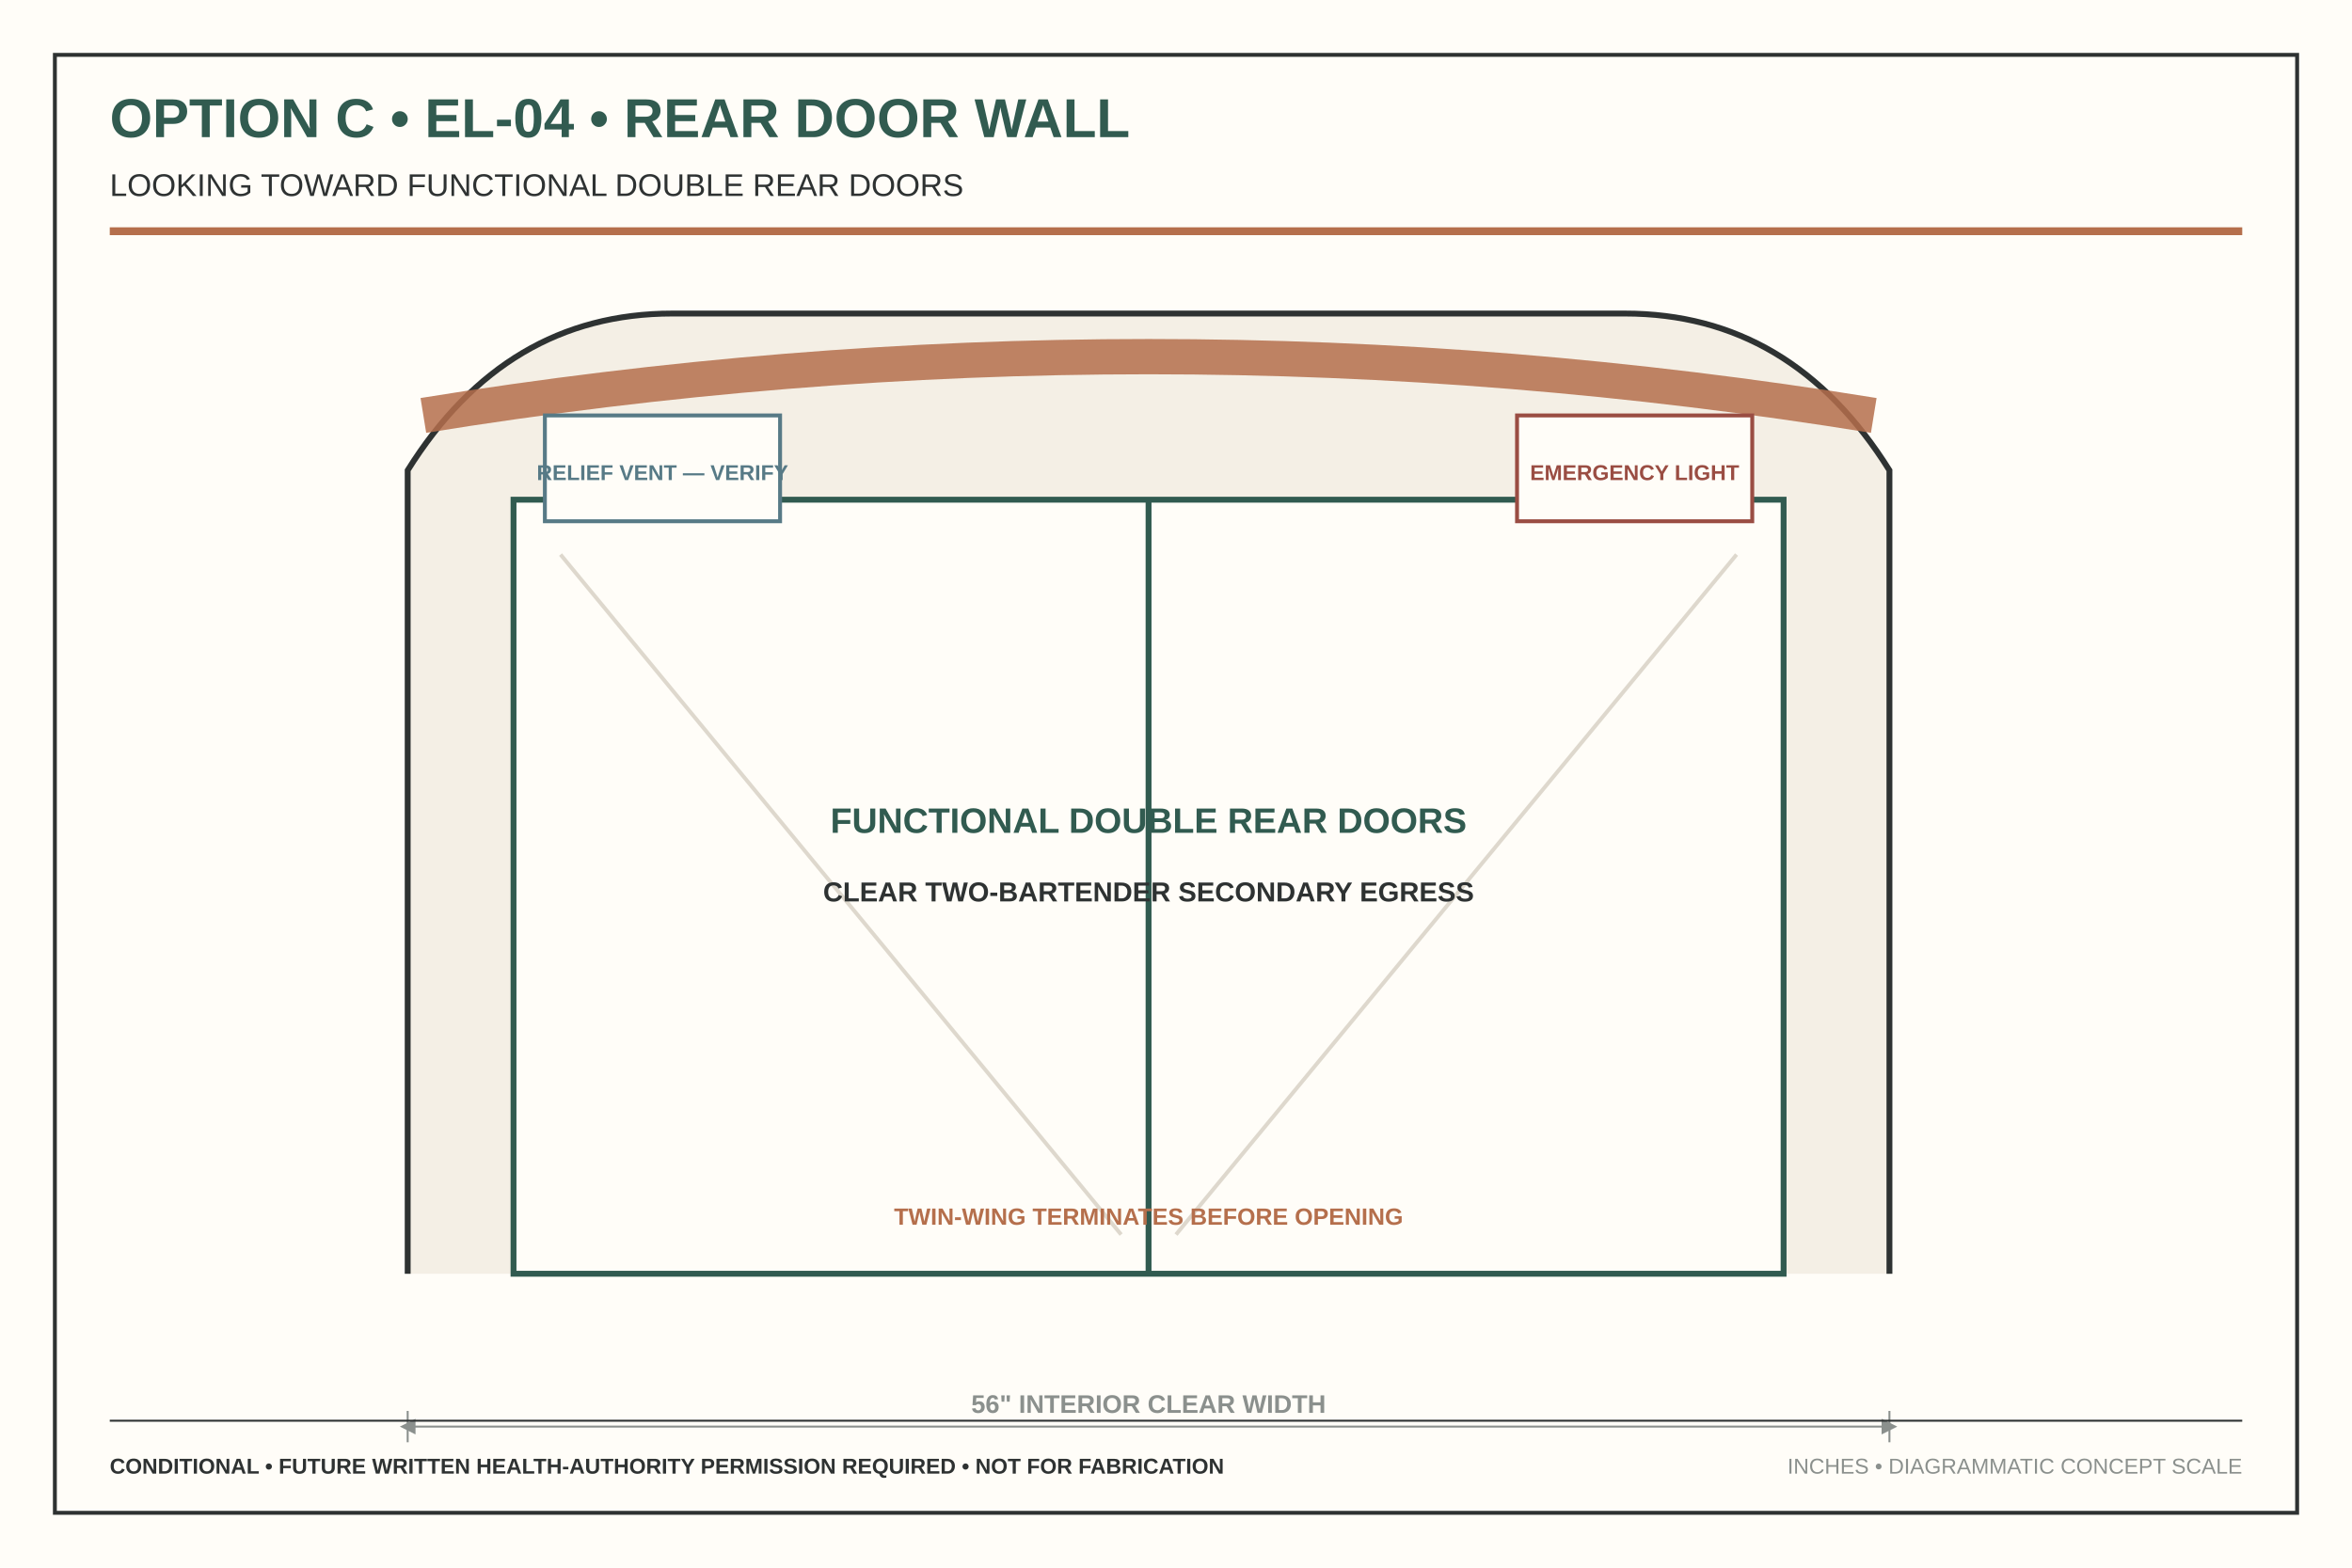
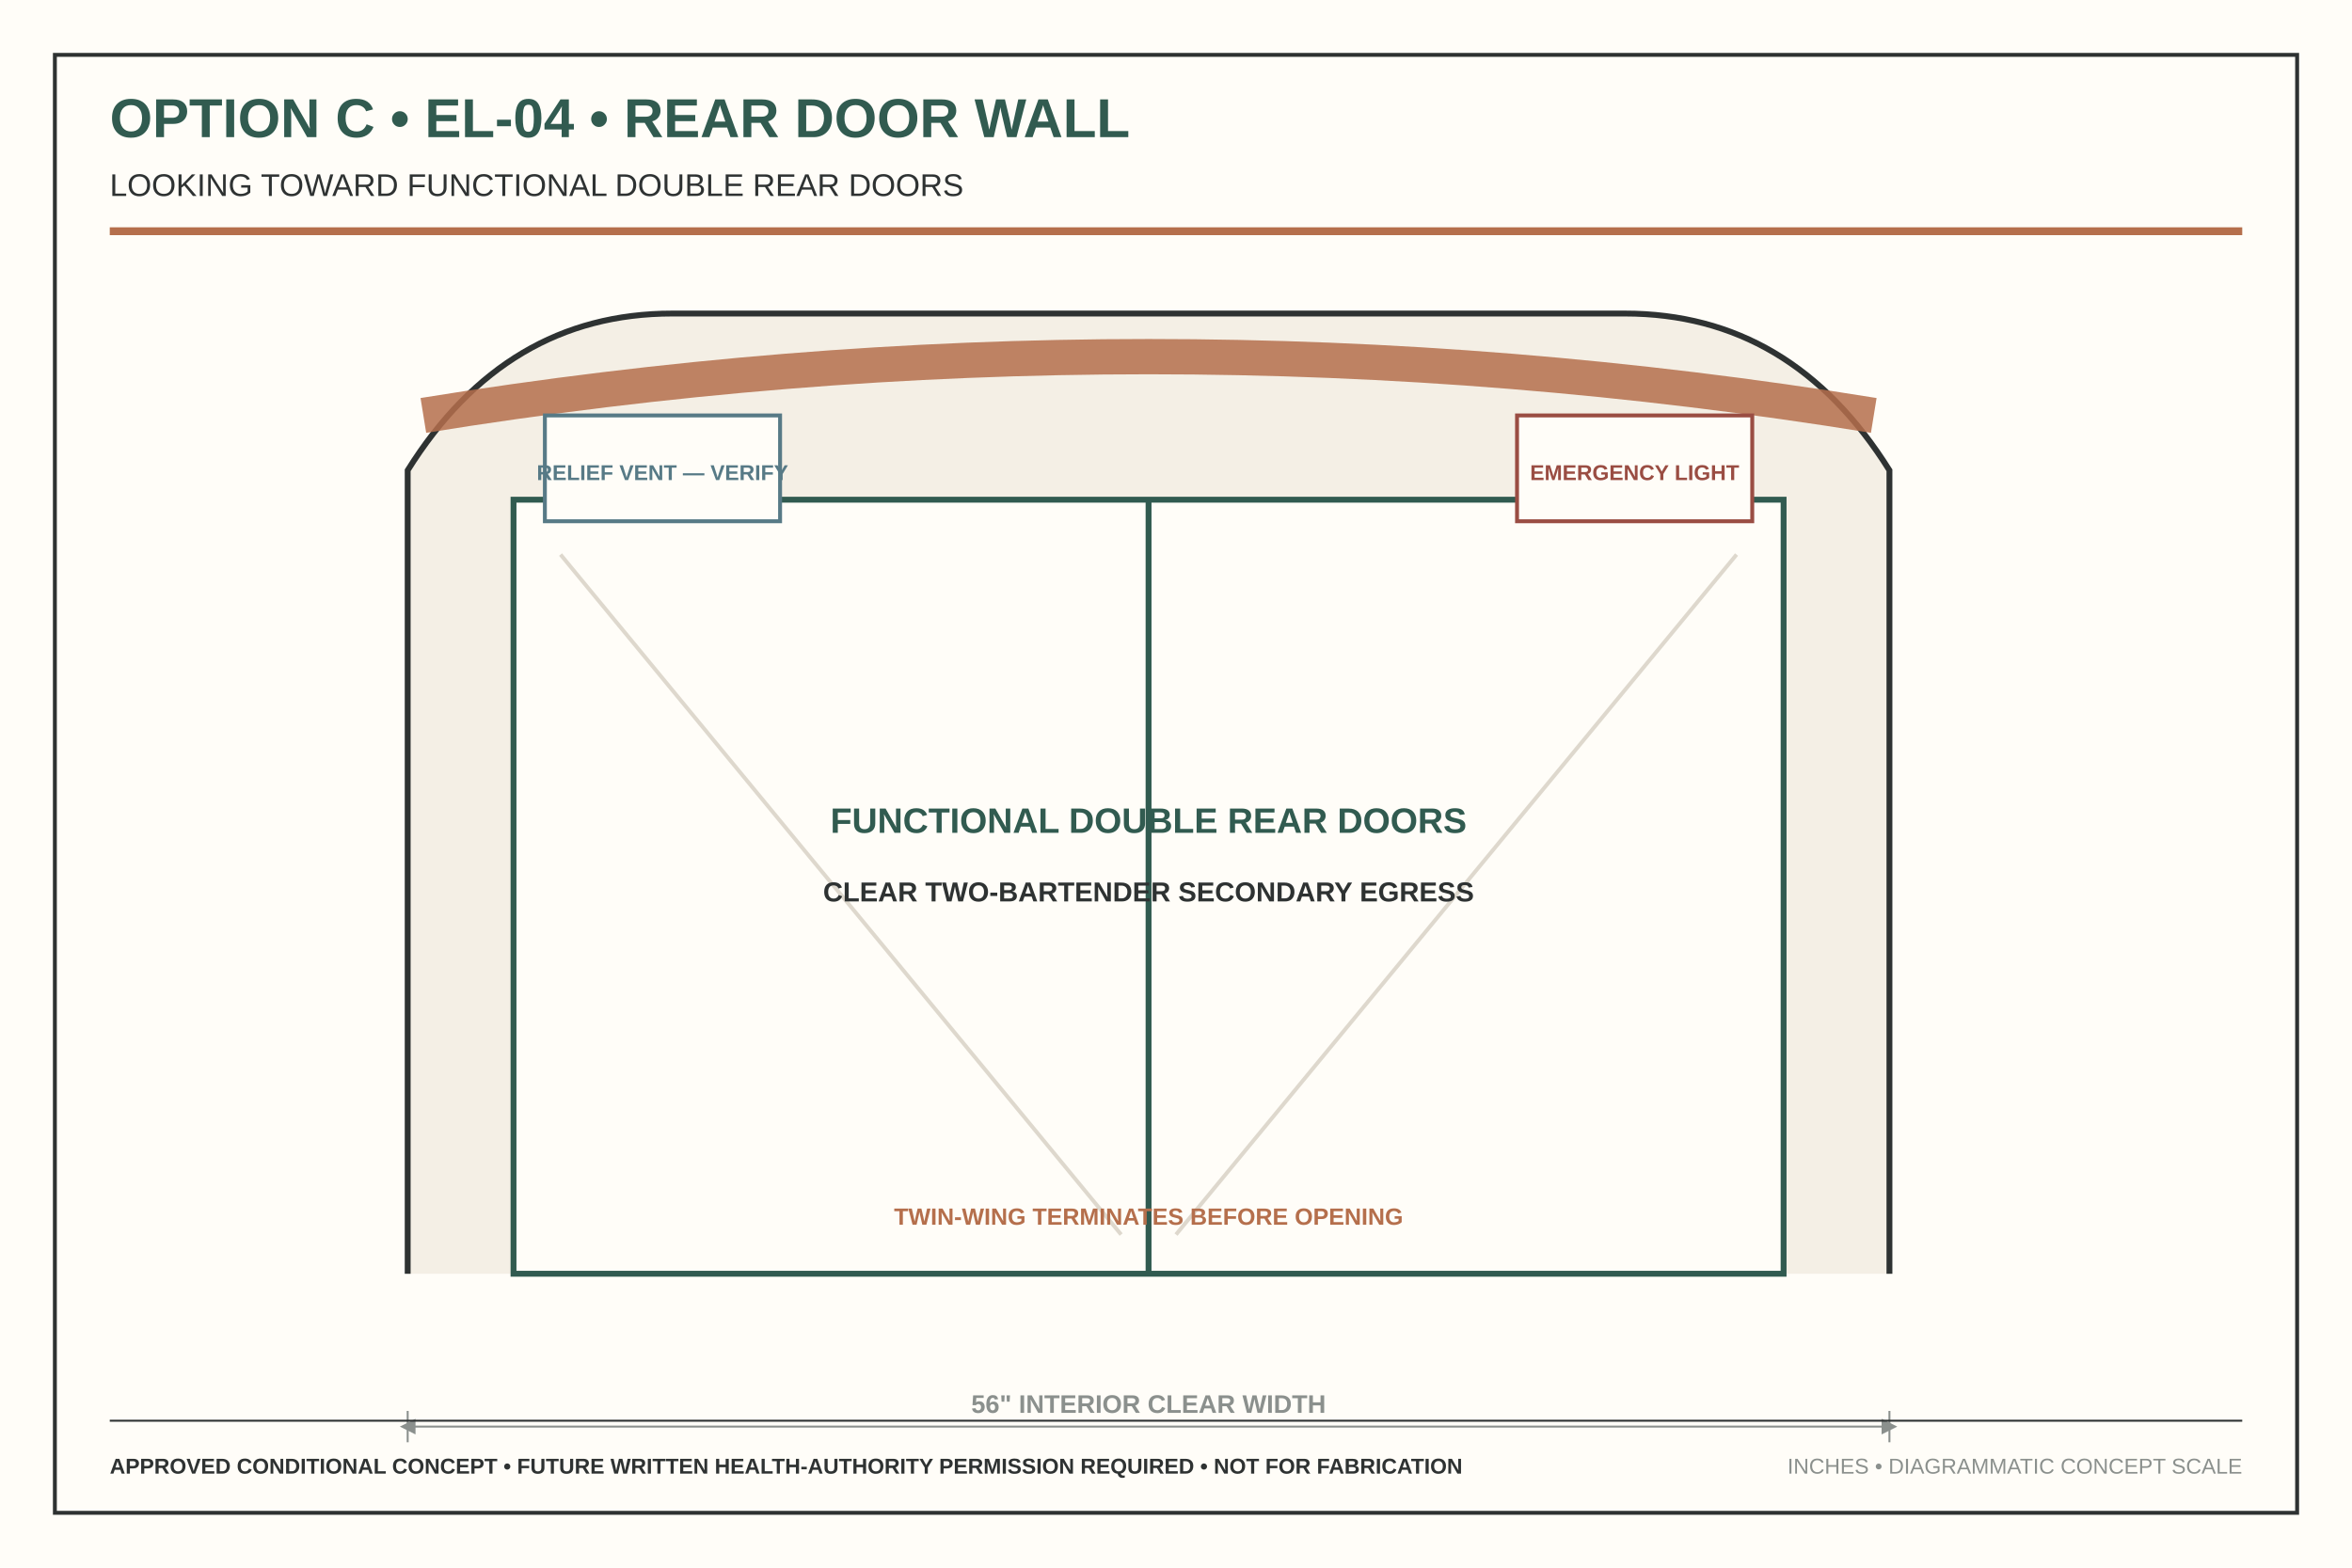
<svg xmlns="http://www.w3.org/2000/svg" width="1200" height="800" viewBox="0 0 1200 800" role="img" aria-labelledby="title desc">
  <rect width="1200" height="800" fill="#FFFDF8" />
  <rect x="28" y="28" width="1144" height="744" fill="none" stroke="#2E3232" stroke-width="2" />
  <text x="56" y="70" font-family="Arial,Helvetica,sans-serif" font-size="28" text-anchor="start" font-weight="700" fill="#315B50">OPTION C • EL-04 • REAR DOOR WALL</text>
  <text x="56" y="100" font-family="Arial,Helvetica,sans-serif" font-size="16" text-anchor="start" font-weight="400" fill="#2E3232">LOOKING TOWARD FUNCTIONAL DOUBLE REAR DOORS</text>
  <line x1="56" y1="118" x2="1144" y2="118" stroke="#B56F4C" stroke-width="4" />
  <defs>
    <marker id="arrow" markerWidth="8" markerHeight="8" refX="4" refY="4" orient="auto-start-reverse">
      <path d="M0,0 L8,4 L0,8 z" fill="#8B908D" />
    </marker>
    <pattern id="hatch" width="10" height="10" patternUnits="userSpaceOnUse" patternTransform="rotate(45)">
      <line x1="0" y1="0" x2="0" y2="10" stroke="#8B908D" stroke-width="2" />
    </pattern>
  </defs>
  <path d="M 208 650 L 208 240 Q 258 160 343 160 L 829 160 Q 914 160 964 240 L 964 650" fill="#F4EFE5" stroke="#2E3232" stroke-width="3" />
  <path d="M 216 212 Q 586 152 956 212" fill="none" stroke="#B56F4C" stroke-width="18" opacity="0.85" />
  <rect x="262" y="255" width="648" height="395" fill="#FFFDF8" stroke="#315B50" stroke-width="3" />
  <line x1="586" y1="255" x2="586" y2="650" stroke="#315B50" stroke-width="3" />
  <line x1="286" y1="283" x2="572" y2="630" stroke="#DED8CD" stroke-width="2" />
  <line x1="886" y1="283" x2="600" y2="630" stroke="#DED8CD" stroke-width="2" />
  <rect x="278" y="212" width="120" height="54" fill="#FFFDF8" stroke="#577A86" stroke-width="2" />
  <text x="338" y="245" font-family="Arial,Helvetica,sans-serif" font-size="11" text-anchor="middle" font-weight="700" fill="#577A86">RELIEF VENT — VERIFY</text>
  <rect x="774" y="212" width="120" height="54" fill="#FFFDF8" stroke="#9A4D43" stroke-width="2" />
  <text x="834" y="245" font-family="Arial,Helvetica,sans-serif" font-size="11" text-anchor="middle" font-weight="700" fill="#9A4D43">EMERGENCY LIGHT</text>
  <text x="586" y="425" font-family="Arial,Helvetica,sans-serif" font-size="18" text-anchor="middle" font-weight="700" fill="#315B50">FUNCTIONAL DOUBLE REAR DOORS</text>
  <text x="586" y="460" font-family="Arial,Helvetica,sans-serif" font-size="14" text-anchor="middle" font-weight="700" fill="#2E3232">CLEAR TWO-BARTENDER SECONDARY EGRESS</text>
  <text x="586" y="625" font-family="Arial,Helvetica,sans-serif" font-size="12" text-anchor="middle" font-weight="700" fill="#B56F4C">TWIN-WING TERMINATES BEFORE OPENING</text>
  <line x1="208" y1="728" x2="964" y2="728" stroke="#8B908D" stroke-width="1" marker-start="url(#arrow)" marker-end="url(#arrow)" />
  <line x1="208" y1="720" x2="208" y2="736" stroke="#8B908D" stroke-width="1" />
  <line x1="964" y1="720" x2="964" y2="736" stroke="#8B908D" stroke-width="1" />
  <text x="586" y="721" font-family="Arial,Helvetica,sans-serif" font-size="13" text-anchor="middle" font-weight="700" fill="#8B908D">56" INTERIOR CLEAR WIDTH</text>
  <line x1="56" y1="725" x2="1144" y2="725" stroke="#2E3232" stroke-width="1" />
-   <text x="56" y="752" font-family="Arial,Helvetica,sans-serif" font-size="11" text-anchor="start" font-weight="700" fill="#2E3232">CONDITIONAL • FUTURE WRITTEN HEALTH-AUTHORITY PERMISSION REQUIRED • NOT FOR FABRICATION</text>
+   <text x="56" y="752" font-family="Arial,Helvetica,sans-serif" font-size="11" text-anchor="start" font-weight="700" fill="#2E3232">APPROVED CONDITIONAL CONCEPT • FUTURE WRITTEN HEALTH-AUTHORITY PERMISSION REQUIRED • NOT FOR FABRICATION</text>
  <text x="1144" y="752" font-family="Arial,Helvetica,sans-serif" font-size="11" text-anchor="end" font-weight="400" fill="#8B908D">INCHES • DIAGRAMMATIC CONCEPT SCALE</text>
</svg>
